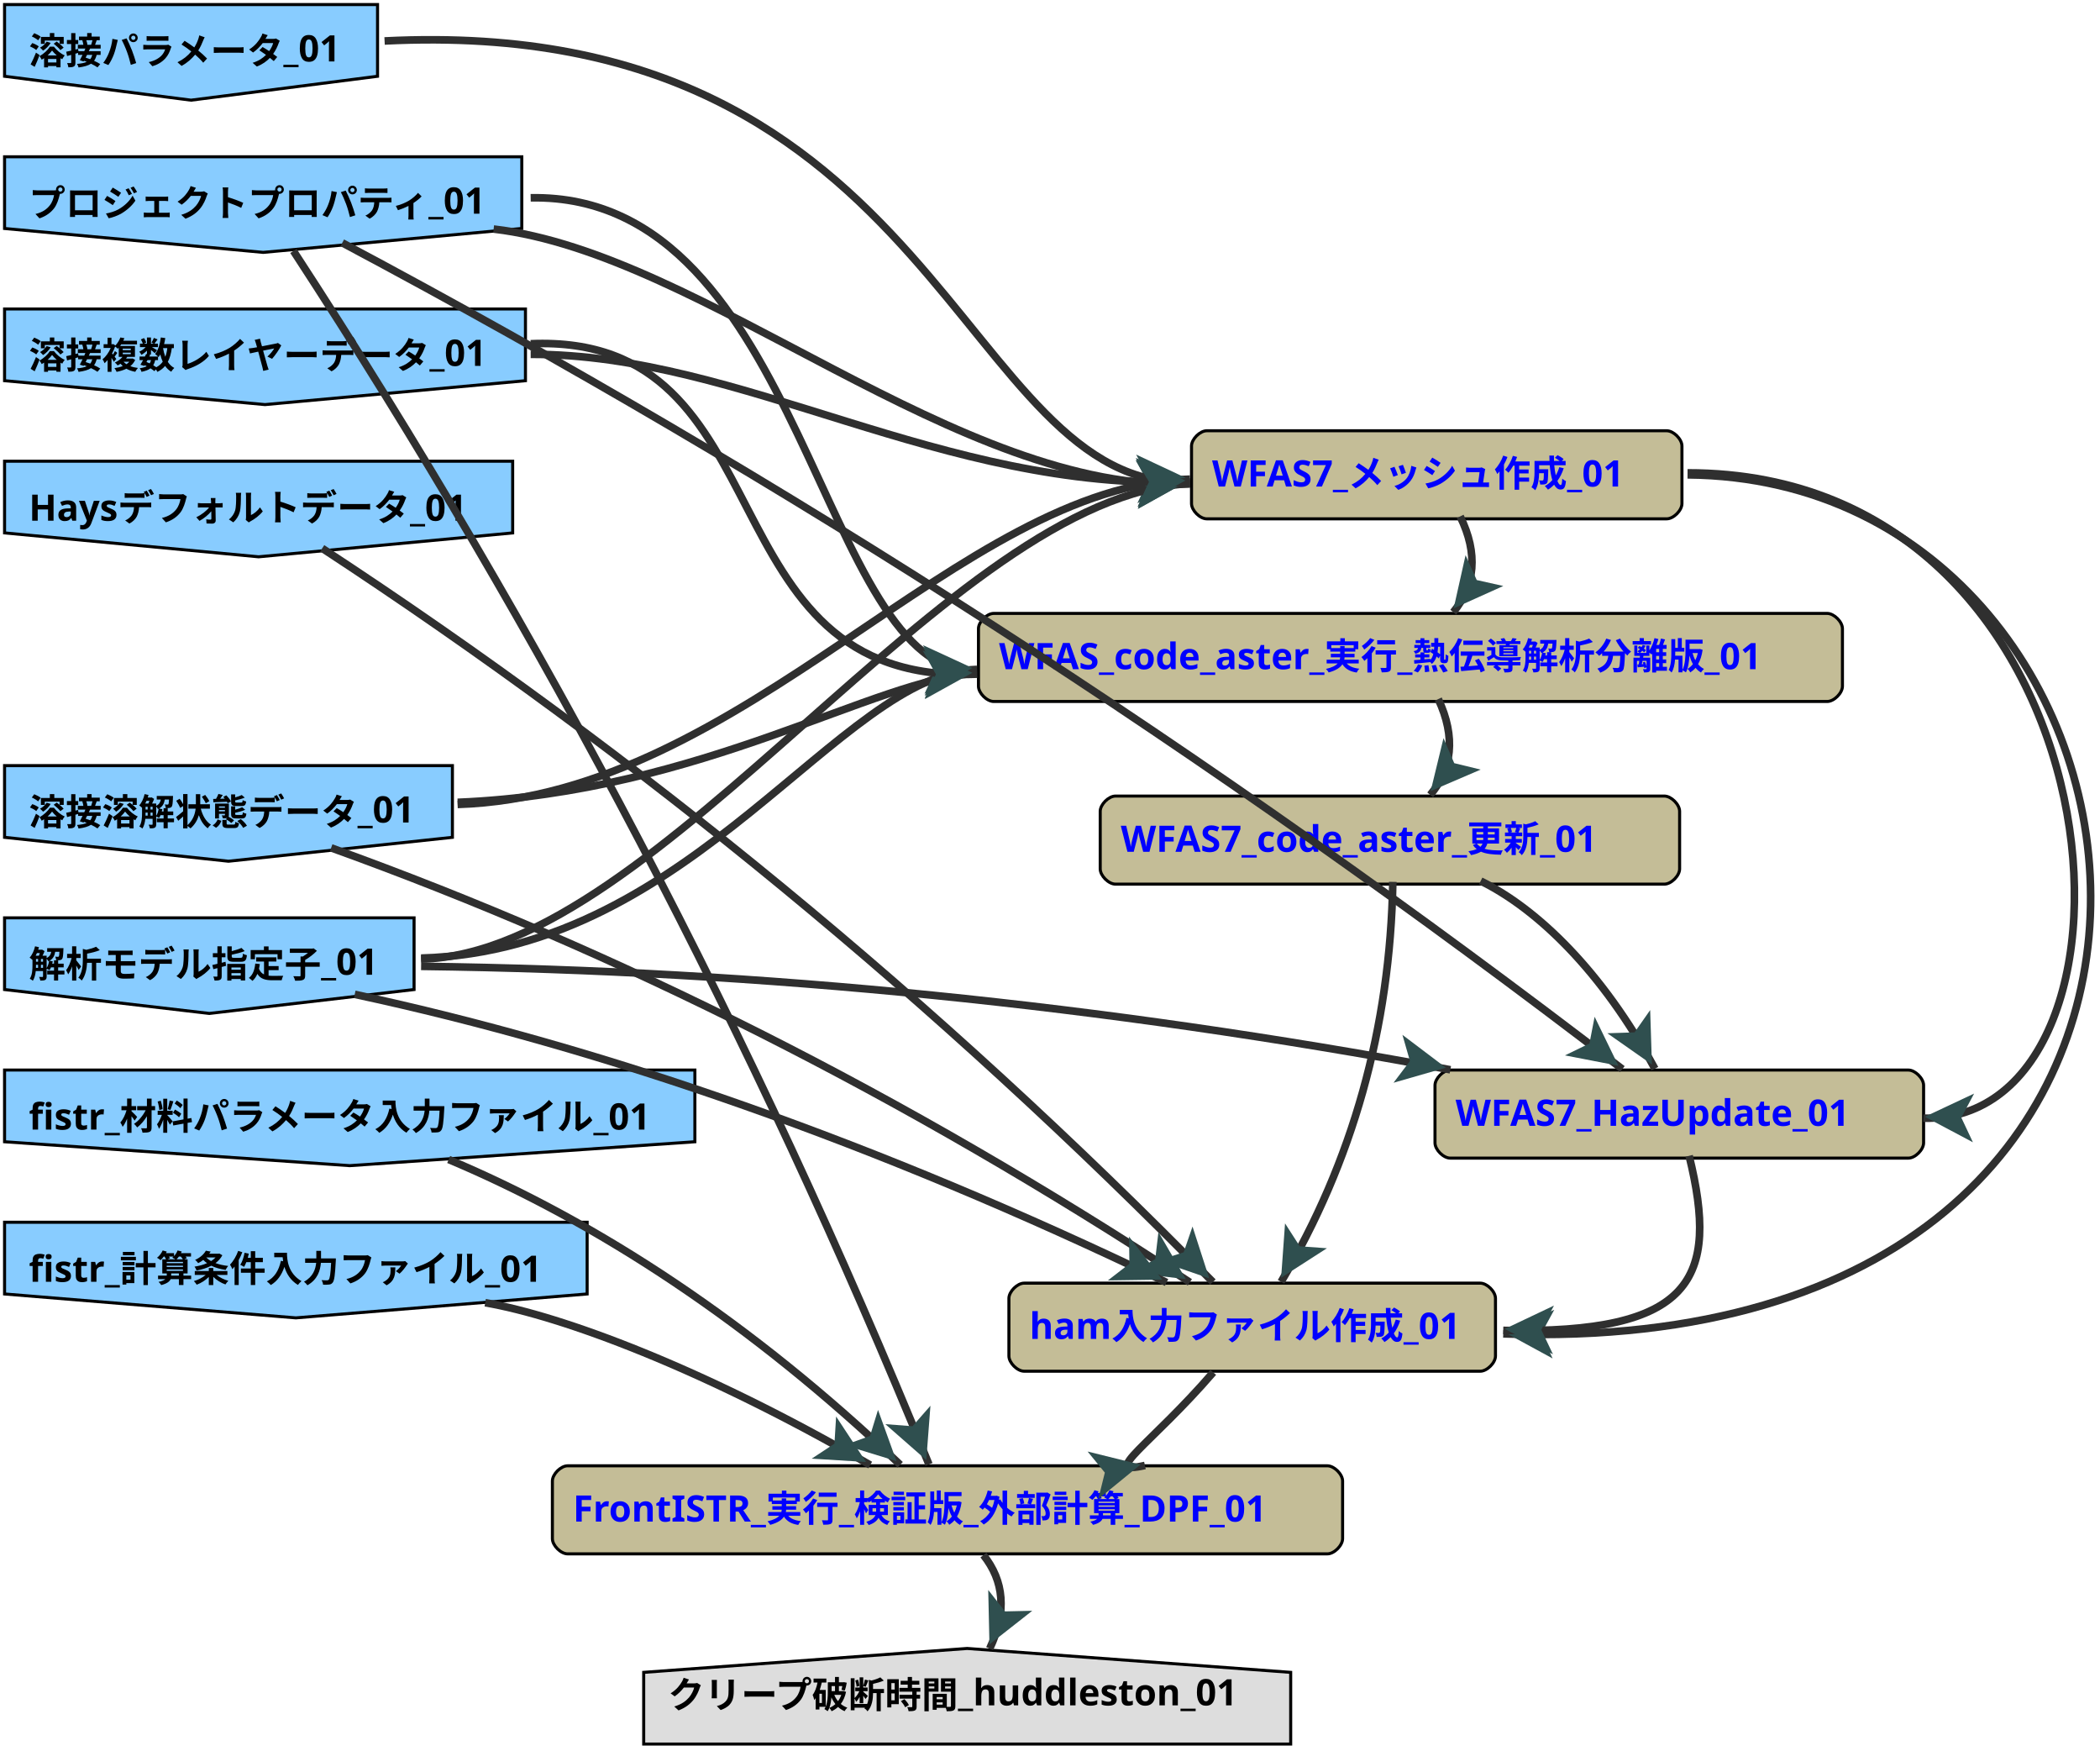
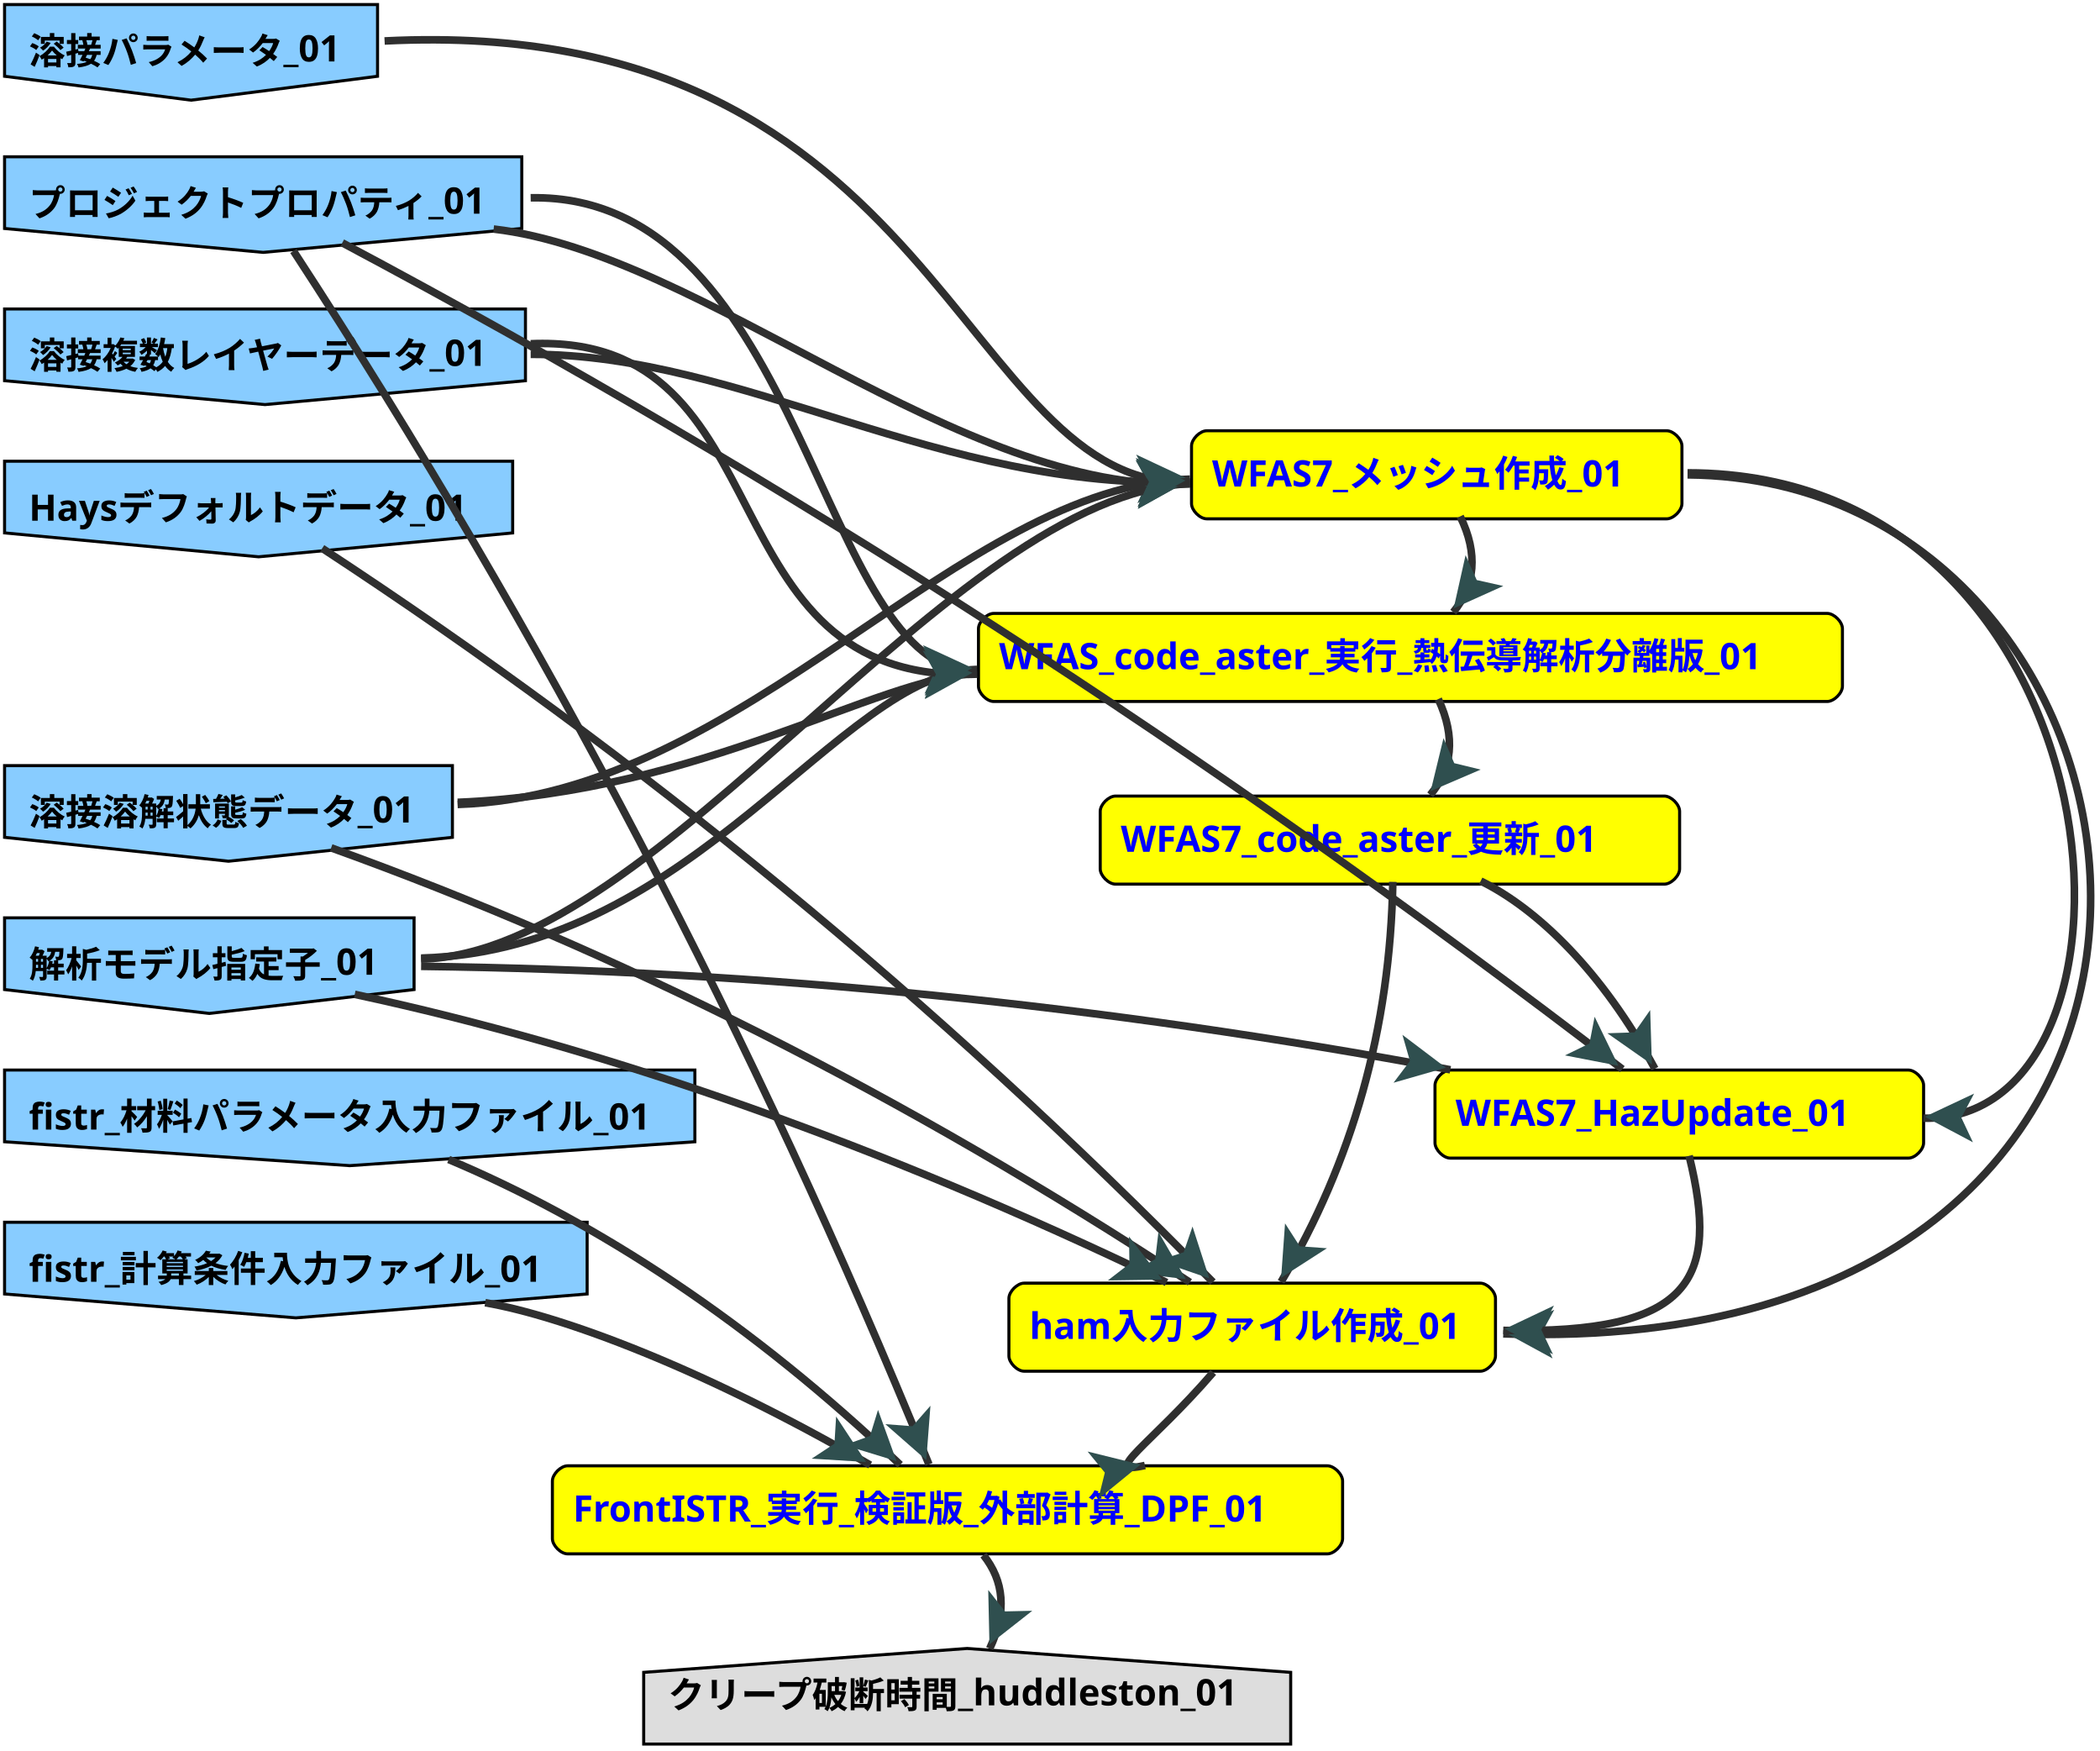
<svg xmlns="http://www.w3.org/2000/svg" width="690px" height="575px" CL="0 0 690 575">
-   <g transform="matrix(1, 0, 0, 1, 0, 0)" clip-path="url(#mainClip2379)">
+   <g transform="matrix(1, 0, 0, 1, 0, 0)" clip-path="url(#mainClip2455)">
    <g transform="matrix(1, 0, 0, 1, 201, 251)">
      <g transform="matrix(1, 0, 0, 1, 120, -50)">
-         <path d="M 5,0 L 278.873,0 C 281.111,0 283.873,2.761 283.873,5 L 283.873,23.928 C 283.873,26.166 281.111,28.928 278.873,28.928 L 5,28.928 C 2.761,28.928 0,26.166 0,23.928 L 0,5 C 0,2.761 2.761,0 5,0 z" fill="#C4BD97" stroke="none" transform="matrix(1, 0, 0, 1, 0.5, 0.5)" />
+         <path d="M 5,0 L 278.873,0 C 281.111,0 283.873,2.761 283.873,5 L 283.873,23.928 C 283.873,26.166 281.111,28.928 278.873,28.928 L 5,28.928 C 2.761,28.928 0,26.166 0,23.928 L 0,5 C 0,2.761 2.761,0 5,0 z" fill="#FFFF00" stroke="none" transform="matrix(1, 0, 0, 1, 0.5, 0.5)" />
        <path d="M 5,0 L 278.873,0 C 281.111,0 283.873,2.761 283.873,5 L 283.873,23.928 C 283.873,26.166 281.111,28.928 278.873,28.928 L 5,28.928 C 2.761,28.928 0,26.166 0,23.928 L 0,5 C 0,2.761 2.761,0 5,0 z" fill="none" stroke="black" stroke-width="1" stroke-linecap="butt" stroke-linejoin="miter" stroke-miterlimit="10" transform="matrix(1, 0, 0, 1, 0.5, 0.5)" />
        <text x="0" y="11.554" style="font: bold 12px sans-serif" text-anchor="start" fill="blue" stroke="none" transform="matrix(1, 0, 0, 1, 7.261424, 7.261424)">WFAS_code_aster_実行_熱伝導解析分離版_01</text>
      </g>
      <g transform="matrix(1, 0, 0, 1, 130, 170)">
-         <path d="M 5,0 L 154.873,0 C 157.111,0 159.873,2.761 159.873,5 L 159.873,23.928 C 159.873,26.166 157.111,28.928 154.873,28.928 L 5,28.928 C 2.761,28.928 0,26.166 0,23.928 L 0,5 C 0,2.761 2.761,0 5,0 z" fill="#C4BD97" stroke="none" transform="matrix(1, 0, 0, 1, 0.5, 0.5)" />
+         <path d="M 5,0 L 154.873,0 C 157.111,0 159.873,2.761 159.873,5 L 159.873,23.928 C 159.873,26.166 157.111,28.928 154.873,28.928 L 5,28.928 C 2.761,28.928 0,26.166 0,23.928 L 0,5 C 0,2.761 2.761,0 5,0 z" fill="#FFFF00" stroke="none" transform="matrix(1, 0, 0, 1, 0.5, 0.5)" />
        <path d="M 5,0 L 154.873,0 C 157.111,0 159.873,2.761 159.873,5 L 159.873,23.928 C 159.873,26.166 157.111,28.928 154.873,28.928 L 5,28.928 C 2.761,28.928 0,26.166 0,23.928 L 0,5 C 0,2.761 2.761,0 5,0 z" fill="none" stroke="black" stroke-width="1" stroke-linecap="butt" stroke-linejoin="miter" stroke-miterlimit="10" transform="matrix(1, 0, 0, 1, 0.5, 0.5)" />
        <text x="0" y="11.554" style="font: bold 12px sans-serif" text-anchor="start" fill="blue" stroke="none" transform="matrix(1, 0, 0, 1, 7.261424, 7.261424)">ham入力ファイル作成_01</text>
      </g>
      <g transform="matrix(1, 0, 0, 1, -200, 100)">
        <path d="M 0,0 L 226.817,0 L 226.817,23.554 L 113.408,31.405 L 0,23.554 z" fill="#88CCFF" stroke="none" transform="matrix(1, 0, 0, 1, 0.5, 0.5)" />
        <path d="M 0,0 L 226.817,0 L 226.817,23.554 L 113.408,31.405 L 0,23.554 z" fill="none" stroke="black" stroke-width="1" stroke-linecap="butt" stroke-linejoin="miter" stroke-miterlimit="10" transform="matrix(1, 0, 0, 1, 0.5, 0.5)" />
        <text x="0" y="11.554" style="font: bold 12px sans-serif" text-anchor="start" fill="black" stroke="none" transform="matrix(1, 0, 0, 1, 8.5, 8.5)">fistr_材料パラメータ入力ファイル_01</text>
      </g>
      <g transform="matrix(1, 0, 0, 1, -200, 150)">
        <path d="M 0,0 L 191.417,0 L 191.417,23.554 L 95.708,31.405 L 0,23.554 z" fill="#88CCFF" stroke="none" transform="matrix(1, 0, 0, 1, 0.5, 0.5)" />
        <path d="M 0,0 L 191.417,0 L 191.417,23.554 L 95.708,31.405 L 0,23.554 z" fill="none" stroke="black" stroke-width="1" stroke-linecap="butt" stroke-linejoin="miter" stroke-miterlimit="10" transform="matrix(1, 0, 0, 1, 0.5, 0.5)" />
        <text x="0" y="11.554" style="font: bold 12px sans-serif" text-anchor="start" fill="black" stroke="none" transform="matrix(1, 0, 0, 1, 8.5, 8.5)">fistr_計算条件入力ファイル_01</text>
      </g>
      <g transform="matrix(1, 0, 0, 1, -200, -200)">
        <path d="M 0,0 L 169.95,0 L 169.95,23.554 L 84.975,31.405 L 0,23.554 z" fill="#88CCFF" stroke="none" transform="matrix(1, 0, 0, 1, 0.5, 0.5)" />
        <path d="M 0,0 L 169.95,0 L 169.95,23.554 L 84.975,31.405 L 0,23.554 z" fill="none" stroke="black" stroke-width="1" stroke-linecap="butt" stroke-linejoin="miter" stroke-miterlimit="10" transform="matrix(1, 0, 0, 1, 0.5, 0.5)" />
        <text x="0" y="11.554" style="font: bold 12px sans-serif" text-anchor="start" fill="black" stroke="none" transform="matrix(1, 0, 0, 1, 8.5, 8.5)">プロジェクトプロパティ_01</text>
      </g>
      <g transform="matrix(1, 0, 0, 1, 10, 290)">
        <path d="M 106.292,0 L 212.583,7.851 L 212.583,31.405 L 0,31.405 L 0,7.851 z" fill="#DDDDDD" stroke="none" transform="matrix(1, 0, 0, 1, 0.5, 0.5)" />
        <path d="M 106.292,0 L 212.583,7.851 L 212.583,31.405 L 0,31.405 L 0,7.851 z" fill="none" stroke="black" stroke-width="1" stroke-linecap="butt" stroke-linejoin="miter" stroke-miterlimit="10" transform="matrix(1, 0, 0, 1, 0.5, 0.5)" />
        <text x="0" y="11.554" style="font: bold 12px sans-serif" text-anchor="start" fill="black" stroke="none" transform="matrix(1, 0, 0, 1, 8.5, 8.5)">クリープ破断時間_huddleston_01</text>
      </g>
      <g transform="matrix(1, 0, 0, 1, 160, 10)">
-         <path d="M 5,0 L 185.373,0 C 187.611,0 190.373,2.761 190.373,5 L 190.373,23.928 C 190.373,26.166 187.611,28.928 185.373,28.928 L 5,28.928 C 2.761,28.928 0,26.166 0,23.928 L 0,5 C 0,2.761 2.761,0 5,0 z" fill="#C4BD97" stroke="none" transform="matrix(1, 0, 0, 1, 0.5, 0.5)" />
+         <path d="M 5,0 L 185.373,0 C 187.611,0 190.373,2.761 190.373,5 L 190.373,23.928 C 190.373,26.166 187.611,28.928 185.373,28.928 L 5,28.928 C 2.761,28.928 0,26.166 0,23.928 L 0,5 C 0,2.761 2.761,0 5,0 z" fill="#FFFF00" stroke="none" transform="matrix(1, 0, 0, 1, 0.5, 0.5)" />
        <path d="M 5,0 L 185.373,0 C 187.611,0 190.373,2.761 190.373,5 L 190.373,23.928 C 190.373,26.166 187.611,28.928 185.373,28.928 L 5,28.928 C 2.761,28.928 0,26.166 0,23.928 L 0,5 C 0,2.761 2.761,0 5,0 z" fill="none" stroke="black" stroke-width="1" stroke-linecap="butt" stroke-linejoin="miter" stroke-miterlimit="10" transform="matrix(1, 0, 0, 1, 0.5, 0.5)" />
        <text x="0" y="11.554" style="font: bold 12px sans-serif" text-anchor="start" fill="blue" stroke="none" transform="matrix(1, 0, 0, 1, 7.261424, 7.261424)">WFAS7_code_aster_更新_01</text>
      </g>
      <g transform="matrix(1, 0, 0, 1, -200, -100)">
        <path d="M 0,0 L 166.95,0 L 166.95,23.554 L 83.475,31.405 L 0,23.554 z" fill="#88CCFF" stroke="none" transform="matrix(1, 0, 0, 1, 0.5, 0.5)" />
        <path d="M 0,0 L 166.95,0 L 166.95,23.554 L 83.475,31.405 L 0,23.554 z" fill="none" stroke="black" stroke-width="1" stroke-linecap="butt" stroke-linejoin="miter" stroke-miterlimit="10" transform="matrix(1, 0, 0, 1, 0.5, 0.5)" />
        <text x="0" y="11.554" style="font: bold 12px sans-serif" text-anchor="start" fill="black" stroke="none" transform="matrix(1, 0, 0, 1, 8.5, 8.5)">Haysデフォルトデータ_01</text>
      </g>
      <g transform="matrix(1, 0, 0, 1, -200, 0)">
        <path d="M 0,0 L 147.15,0 L 147.15,23.554 L 73.575,31.405 L 0,23.554 z" fill="#88CCFF" stroke="none" transform="matrix(1, 0, 0, 1, 0.5, 0.5)" />
        <path d="M 0,0 L 147.15,0 L 147.15,23.554 L 73.575,31.405 L 0,23.554 z" fill="none" stroke="black" stroke-width="1" stroke-linecap="butt" stroke-linejoin="miter" stroke-miterlimit="10" transform="matrix(1, 0, 0, 1, 0.5, 0.5)" />
        <text x="0" y="11.554" style="font: bold 12px sans-serif" text-anchor="start" fill="black" stroke="none" transform="matrix(1, 0, 0, 1, 8.5, 8.5)">溶接溶解状態データ_01</text>
      </g>
      <g transform="matrix(1, 0, 0, 1, -200, 50)">
        <path d="M 0,0 L 134.55,0 L 134.55,23.554 L 67.275,31.405 L 0,23.554 z" fill="#88CCFF" stroke="none" transform="matrix(1, 0, 0, 1, 0.5, 0.5)" />
        <path d="M 0,0 L 134.55,0 L 134.55,23.554 L 67.275,31.405 L 0,23.554 z" fill="none" stroke="black" stroke-width="1" stroke-linecap="butt" stroke-linejoin="miter" stroke-miterlimit="10" transform="matrix(1, 0, 0, 1, 0.5, 0.5)" />
        <text x="0" y="11.554" style="font: bold 12px sans-serif" text-anchor="start" fill="black" stroke="none" transform="matrix(1, 0, 0, 1, 8.5, 8.5)">解析モデル指定子_01</text>
      </g>
      <g transform="matrix(1, 0, 0, 1, 190, -110)">
-         <path d="M 5,0 L 156.14,0 C 158.378,0 161.14,2.761 161.14,5 L 161.14,23.928 C 161.14,26.166 158.378,28.928 156.14,28.928 L 5,28.928 C 2.761,28.928 0,26.166 0,23.928 L 0,5 C 0,2.761 2.761,0 5,0 z" fill="#C4BD97" stroke="none" transform="matrix(1, 0, 0, 1, 0.5, 0.5)" />
+         <path d="M 5,0 L 156.14,0 C 158.378,0 161.14,2.761 161.14,5 L 161.14,23.928 C 161.14,26.166 158.378,28.928 156.14,28.928 L 5,28.928 C 2.761,28.928 0,26.166 0,23.928 L 0,5 C 0,2.761 2.761,0 5,0 z" fill="#FFFF00" stroke="none" transform="matrix(1, 0, 0, 1, 0.5, 0.5)" />
        <path d="M 5,0 L 156.14,0 C 158.378,0 161.14,2.761 161.14,5 L 161.14,23.928 C 161.14,26.166 158.378,28.928 156.14,28.928 L 5,28.928 C 2.761,28.928 0,26.166 0,23.928 L 0,5 C 0,2.761 2.761,0 5,0 z" fill="none" stroke="black" stroke-width="1" stroke-linecap="butt" stroke-linejoin="miter" stroke-miterlimit="10" transform="matrix(1, 0, 0, 1, 0.5, 0.5)" />
        <text x="0" y="11.554" style="font: bold 12px sans-serif" text-anchor="start" fill="blue" stroke="none" transform="matrix(1, 0, 0, 1, 7.261424, 7.261424)">WFAS7_メッシュ作成_01</text>
      </g>
      <g transform="matrix(1, 0, 0, 1, -200, -150)">
        <path d="M 0,0 L 171.15,0 L 171.15,23.554 L 85.575,31.405 L 0,23.554 z" fill="#88CCFF" stroke="none" transform="matrix(1, 0, 0, 1, 0.5, 0.5)" />
        <path d="M 0,0 L 171.15,0 L 171.15,23.554 L 85.575,31.405 L 0,23.554 z" fill="none" stroke="black" stroke-width="1" stroke-linecap="butt" stroke-linejoin="miter" stroke-miterlimit="10" transform="matrix(1, 0, 0, 1, 0.5, 0.5)" />
        <text x="0" y="11.554" style="font: bold 12px sans-serif" text-anchor="start" fill="black" stroke="none" transform="matrix(1, 0, 0, 1, 8.5, 8.5)">溶接複数レイヤーデータ_01</text>
      </g>
      <g transform="matrix(1, 0, 0, 1, -200, -250)">
        <path d="M 0,0 L 122.55,0 L 122.55,23.554 L 61.275,31.405 L 0,23.554 z" fill="#88CCFF" stroke="none" transform="matrix(1, 0, 0, 1, 0.5, 0.5)" />
        <path d="M 0,0 L 122.55,0 L 122.55,23.554 L 61.275,31.405 L 0,23.554 z" fill="none" stroke="black" stroke-width="1" stroke-linecap="butt" stroke-linejoin="miter" stroke-miterlimit="10" transform="matrix(1, 0, 0, 1, 0.5, 0.5)" />
        <text x="0" y="11.554" style="font: bold 12px sans-serif" text-anchor="start" fill="black" stroke="none" transform="matrix(1, 0, 0, 1, 8.5, 8.5)">溶接パラメータ_01</text>
      </g>
      <g transform="matrix(1, 0, 0, 1, 270, 100)">
-         <path d="M 5,0 L 155.54,0 C 157.778,0 160.54,2.761 160.54,5 L 160.54,23.928 C 160.54,26.166 157.778,28.928 155.54,28.928 L 5,28.928 C 2.761,28.928 0,26.166 0,23.928 L 0,5 C 0,2.761 2.761,0 5,0 z" fill="#C4BD97" stroke="none" transform="matrix(1, 0, 0, 1, 0.5, 0.5)" />
+         <path d="M 5,0 L 155.54,0 C 157.778,0 160.54,2.761 160.54,5 L 160.54,23.928 C 160.54,26.166 157.778,28.928 155.54,28.928 L 5,28.928 C 2.761,28.928 0,26.166 0,23.928 L 0,5 C 0,2.761 2.761,0 5,0 z" fill="#FFFF00" stroke="none" transform="matrix(1, 0, 0, 1, 0.5, 0.5)" />
        <path d="M 5,0 L 155.54,0 C 157.778,0 160.54,2.761 160.54,5 L 160.54,23.928 C 160.54,26.166 157.778,28.928 155.54,28.928 L 5,28.928 C 2.761,28.928 0,26.166 0,23.928 L 0,5 C 0,2.761 2.761,0 5,0 z" fill="none" stroke="black" stroke-width="1" stroke-linecap="butt" stroke-linejoin="miter" stroke-miterlimit="10" transform="matrix(1, 0, 0, 1, 0.5, 0.5)" />
        <text x="0" y="11.554" style="font: bold 12px sans-serif" text-anchor="start" fill="blue" stroke="none" transform="matrix(1, 0, 0, 1, 7.261424, 7.261424)">WFAS7_HazUpdate_01</text>
      </g>
      <g transform="matrix(1, 0, 0, 1, -20, 230)">
-         <path d="M 5,0 L 254.64,0 C 256.878,0 259.64,2.761 259.64,5 L 259.64,23.928 C 259.64,26.166 256.878,28.928 254.64,28.928 L 5,28.928 C 2.761,28.928 0,26.166 0,23.928 L 0,5 C 0,2.761 2.761,0 5,0 z" fill="#C4BD97" stroke="none" transform="matrix(1, 0, 0, 1, 0.5, 0.5)" />
+         <path d="M 5,0 L 254.64,0 C 256.878,0 259.64,2.761 259.64,5 L 259.64,23.928 C 259.64,26.166 256.878,28.928 254.64,28.928 L 5,28.928 C 2.761,28.928 0,26.166 0,23.928 L 0,5 C 0,2.761 2.761,0 5,0 z" fill="#FFFF00" stroke="none" transform="matrix(1, 0, 0, 1, 0.5, 0.5)" />
        <path d="M 5,0 L 254.64,0 C 256.878,0 259.64,2.761 259.64,5 L 259.64,23.928 C 259.64,26.166 256.878,28.928 254.64,28.928 L 5,28.928 C 2.761,28.928 0,26.166 0,23.928 L 0,5 C 0,2.761 2.761,0 5,0 z" fill="none" stroke="black" stroke-width="1" stroke-linecap="butt" stroke-linejoin="miter" stroke-miterlimit="10" transform="matrix(1, 0, 0, 1, 0.5, 0.5)" />
        <text x="0" y="11.554" style="font: bold 12px sans-serif" text-anchor="start" fill="blue" stroke="none" transform="matrix(1, 0, 0, 1, 7.261424, 7.261424)">FrontISTR_実行_検証版_外部計算_DPF_01</text>
      </g>
      <g transform="matrix(1, 0, 0, 1, 211.6926, 37.43312)">
        <path d="M 36.714,0 C 35.858,48.137 23.423,91.922 0,131.387" fill="none" stroke="#2F2F2F" stroke-width="2.5" stroke-linecap="butt" stroke-linejoin="miter" stroke-miterlimit="10" transform="matrix(1, 0, 0, 1, 8.239472, 1.25)" />
        <path d="M 0,0 L 8,4 L 0,8 L 2,4 z" fill="#2F4F4F" stroke="none" transform="matrix(-1.020786, 1.719883, -1.719883, -1.020786, 23.29568, 121.6011)" />
      </g>
      <g transform="matrix(1, 0, 0, 1, -96.38941, -72.13778)">
        <path d="M 0,0 C 104.132,68.242 201.824,148.474 292.666,241.031" fill="none" stroke="#2F2F2F" stroke-width="2.5" stroke-linecap="butt" stroke-linejoin="miter" stroke-miterlimit="10" transform="matrix(1, 0, 0, 1, 1.25, 1.25)" />
        <path d="M 0,0 L 8,4 L 0,8 L 2,4 z" fill="#2F4F4F" stroke="none" transform="matrix(1.40093, 1.427374, -1.427374, 1.40093, 287.2172, 224.0445)" />
      </g>
      <g transform="matrix(1, 0, 0, 1, -93.44868, 26.26122)">
        <path d="M 0,0 C 93.929,33.837 188.344,81.149 282.152,142.714" fill="none" stroke="#2F2F2F" stroke-width="2.5" stroke-linecap="butt" stroke-linejoin="miter" stroke-miterlimit="10" transform="matrix(1, 0, 0, 1, 1.25, 1.25)" />
        <path d="M 0,0 L 8,4 L 0,8 L 2,4 z" fill="#2F4F4F" stroke="none" transform="matrix(1.672059, 1.097368, -1.097368, 1.672059, 273.0788, 127.4486)" />
      </g>
      <g transform="matrix(1, 0, 0, 1, -85.69448, 74.38559)">
        <path d="M 0,0 C 81.461,17.475 171.091,48.529 266.746,94.647" fill="none" stroke="#2F2F2F" stroke-width="2.5" stroke-linecap="butt" stroke-linejoin="miter" stroke-miterlimit="10" transform="matrix(1, 0, 0, 1, 1.25, 1.25)" />
        <path d="M 0,0 L 8,4 L 0,8 L 2,4 z" fill="#2F4F4F" stroke="none" transform="matrix(1.801546, 0.8685806, -0.8685806, 1.801546, 255.6577, 80.80815)" />
      </g>
      <g transform="matrix(1, 0, 0, 1, 261.5548, -22.61374)">
        <path d="M 2.647,0 C 8.529,12.599 7.137,23.041 0,31.482" fill="none" stroke="#2F2F2F" stroke-width="2.5" stroke-linecap="butt" stroke-linejoin="miter" stroke-miterlimit="10" transform="matrix(1, 0, 0, 1, 7.372583, 1.25)" />
        <path d="M 0,0 L 8,4 L 0,8 L 2,4 z" fill="#2F4F4F" stroke="none" transform="matrix(-1.291331, 1.527241, -1.527241, -1.291331, 23.95786, 24.41571)" />
      </g>
      <g transform="matrix(1, 0, 0, 1, 269.0236, -82.61809)">
        <path d="M 2.266,0 C 8.313,12.301 7.123,22.742 0,31.481" fill="none" stroke="#2F2F2F" stroke-width="2.5" stroke-linecap="butt" stroke-linejoin="miter" stroke-miterlimit="10" transform="matrix(1, 0, 0, 1, 7.476043, 1.25)" />
        <path d="M 0,0 L 8,4 L 0,8 L 2,4 z" fill="#2F4F4F" stroke="none" transform="matrix(-1.263638, 1.550232, -1.550232, -1.263638, 23.91789, 24.10812)" />
      </g>
      <g transform="matrix(1, 0, 0, 1, -51.88713, -39.27069)">
        <path d="M 0,42.337 C 80.637,39.075 137.668,1.338 170.638,0" fill="none" stroke="#2F2F2F" stroke-width="2.5" stroke-linecap="butt" stroke-linejoin="miter" stroke-miterlimit="10" transform="matrix(1, 0, 0, 1, 1.25, 9.492598)" />
        <path d="M 0,0 L 8,4 L 0,8 L 2,4 z" fill="#2F4F4F" stroke="none" transform="matrix(1.998355, -0.08109663, 0.08109663, 1.998355, 154.0771, 1.688499)" />
      </g>
      <g transform="matrix(1, 0, 0, 1, -27.8868, -187.2749)">
        <path d="M 0,0 C 90.637,-1.678 94.637,157.322 146.637,155.485" fill="none" stroke="#2F2F2F" stroke-width="2.5" stroke-linecap="butt" stroke-linejoin="miter" stroke-miterlimit="10" transform="matrix(1, 0, 0, 1, 1.25, 1.25)" />
        <path d="M 0,0 L 8,4 L 0,8 L 2,4 z" fill="#2F4F4F" stroke="none" transform="matrix(1.998753, -0.07060338, 0.07060338, 1.998753, 130.1153, 148.84)" />
      </g>
      <g transform="matrix(1, 0, 0, 1, -63.8869, -40.60991)">
        <path d="M 0,94.836 C 89.637,92.411 137.637,1.411 182.637,0" fill="none" stroke="#2F2F2F" stroke-width="2.5" stroke-linecap="butt" stroke-linejoin="miter" stroke-miterlimit="10" transform="matrix(1, 0, 0, 1, 1.25, 9.495578)" />
        <path d="M 0,0 L 8,4 L 0,8 L 2,4 z" fill="#2F4F4F" stroke="none" transform="matrix(1.999017, -0.06268895, 0.06268895, 1.999017, 166.1447, 1.532365)" />
      </g>
      <g transform="matrix(1, 0, 0, 1, -27.88716, -139.3335)">
        <path d="M 0,0 C 85.637,-3.62 55.637,112.38 146.638,108.54" fill="none" stroke="#2F2F2F" stroke-width="2.5" stroke-linecap="butt" stroke-linejoin="miter" stroke-miterlimit="10" transform="matrix(1, 0, 0, 1, 1.25, 1.25)" />
        <path d="M 0,0 L 8,4 L 0,8 L 2,4 z" fill="#2F4F4F" stroke="none" transform="matrix(1.998221, -0.08432706, 0.08432706, 1.998221, 130.0654, 102.014)" />
      </g>
      <g transform="matrix(1, 0, 0, 1, 291.6729, -96.26977)">
        <path d="M 60.557,0 C 229.077,1.317 265.077,291.317 0,282.172" fill="none" stroke="#2F2F2F" stroke-width="2.5" stroke-linecap="butt" stroke-linejoin="miter" stroke-miterlimit="10" transform="matrix(1, 0, 0, 1, 1.25, 1.25)" />
        <path d="M 0,0 L 8,4 L 0,8 L 2,4 z" fill="#2F4F4F" stroke="none" transform="matrix(-1.998811, -0.06895725, 0.06895725, -1.998811, 17.46406, 291.5031)" />
      </g>
      <g transform="matrix(1, 0, 0, 1, -40.05787, -177.0074)">
        <path d="M 0,0 C 69.197,8.045 152.808,87.054 228.808,83.703" fill="none" stroke="#2F2F2F" stroke-width="2.5" stroke-linecap="butt" stroke-linejoin="miter" stroke-miterlimit="10" transform="matrix(1, 0, 0, 1, 1.25, 1.25)" />
        <path d="M 0,0 L 8,4 L 0,8 L 2,4 z" fill="#2F4F4F" stroke="none" transform="matrix(1.998059, -0.08810101, 0.08810101, 1.998059, 212.2225, 77.20981)" />
      </g>
      <g transform="matrix(1, 0, 0, 1, -51.88696, -103.106)">
        <path d="M 0,106.859 C 94.637,103.906 164.637,1.906 240.637,0" fill="none" stroke="#2F2F2F" stroke-width="2.5" stroke-linecap="butt" stroke-linejoin="miter" stroke-miterlimit="10" transform="matrix(1, 0, 0, 1, 1.25, 9.497172)" />
        <path d="M 0,0 L 8,4 L 0,8 L 2,4 z" fill="#2F4F4F" stroke="none" transform="matrix(1.999372, -0.05013356, 0.05013356, 1.999372, 224.1919, 1.425821)" />
      </g>
      <g transform="matrix(1, 0, 0, 1, -63.88684, -101.6131)">
        <path d="M 0,156.171 C 78.637,154.418 173.637,3.418 252.637,0" fill="none" stroke="#2F2F2F" stroke-width="2.5" stroke-linecap="butt" stroke-linejoin="miter" stroke-miterlimit="10" transform="matrix(1, 0, 0, 1, 1.25, 9.491586)" />
        <path d="M 0,0 L 8,4 L 0,8 L 2,4 z" fill="#2F4F4F" stroke="none" transform="matrix(1.99813, -0.08645982, 0.08645982, 1.99813, 236.0574, 1.733974)" />
      </g>
      <g transform="matrix(1, 0, 0, 1, -75.88734, -239.1773)">
        <path d="M 0,0.382 C 183.637,-8.776 188.637,148.224 264.638,145.355" fill="none" stroke="#2F2F2F" stroke-width="2.5" stroke-linecap="butt" stroke-linejoin="miter" stroke-miterlimit="10" transform="matrix(1, 0, 0, 1, 1.25, 1.25)" />
        <path d="M 0,0 L 8,4 L 0,8 L 2,4 z" fill="#2F4F4F" stroke="none" transform="matrix(1.998576, -0.07545376, 0.07545376, 1.998576, 248.098, 138.7519)" />
      </g>
      <g transform="matrix(1, 0, 0, 1, -27.88672, -135.8525)">
        <path d="M 0,0 C 69.791,-0.147 134.637,44.899 216.637,41.917" fill="none" stroke="#2F2F2F" stroke-width="2.5" stroke-linecap="butt" stroke-linejoin="miter" stroke-miterlimit="10" transform="matrix(1, 0, 0, 1, 1.25, 1.25)" />
        <path d="M 0,0 L 8,4 L 0,8 L 2,4 z" fill="#2F4F4F" stroke="none" transform="matrix(1.998679, -0.0726926, 0.0726926, 1.998679, 200.1075, 35.29013)" />
      </g>
      <g transform="matrix(1, 0, 0, 1, 284.2621, 37.15375)">
        <path d="M 0,0 C 18.588,9.136 39.944,29.677 57.237,61.656" fill="none" stroke="#2F2F2F" stroke-width="2.5" stroke-linecap="butt" stroke-linejoin="miter" stroke-miterlimit="10" transform="matrix(1, 0, 0, 1, 1.25, 1.25)" />
        <path d="M 0,0 L 8,4 L 0,8 L 2,4 z" fill="#2F4F4F" stroke="none" transform="matrix(0.9513173, 1.75926, -1.75926, 0.9513173, 56.93742, 43.64746)" />
      </g>
      <g transform="matrix(1, 0, 0, 1, 291.6731, 127.4187)">
        <path d="M 61.075,0 C 71.077,40.628 62.077,58.628 0,57.35" fill="none" stroke="#2F2F2F" stroke-width="2.5" stroke-linecap="butt" stroke-linejoin="miter" stroke-miterlimit="10" transform="matrix(1, 0, 0, 1, 1.25, 1.25)" />
        <path d="M 0,0 L 8,4 L 0,8 L 2,4 z" fill="#2F4F4F" stroke="none" transform="matrix(-1.999576, -0.04116877, 0.04116877, -1.999576, 17.58172, 66.44833)" />
      </g>
      <g transform="matrix(1, 0, 0, 1, -89.7922, -172.4838)">
        <path d="M 0,0 C 145.203,77.278 285.487,167.645 420.597,271.429" fill="none" stroke="#2F2F2F" stroke-width="2.5" stroke-linecap="butt" stroke-linejoin="miter" stroke-miterlimit="10" transform="matrix(1, 0, 0, 1, 1.25, 1.25)" />
        <path d="M 0,0 L 8,4 L 0,8 L 2,4 z" fill="#2F4F4F" stroke="none" transform="matrix(1.586082, 1.218336, -1.218336, 1.586082, 412.7391, 255.479)" />
      </g>
      <g transform="matrix(1, 0, 0, 1, -63.88676, 65.1848)">
        <path d="M 0,0 C 112.489,1.4 223.37,12.622 338.186,33.974" fill="none" stroke="#2F2F2F" stroke-width="2.5" stroke-linecap="butt" stroke-linejoin="miter" stroke-miterlimit="10" transform="matrix(1, 0, 0, 1, 1.25, 1.25)" />
        <path d="M 0,0 L 8,4 L 0,8 L 2,4 z" fill="#2F4F4F" stroke="none" transform="matrix(1.966288, 0.3656635, -0.3656635, 1.966288, 323.6851, 23.75049)" />
      </g>
      <g transform="matrix(1, 0, 0, 1, 352.2299, -96.92449)">
        <path d="M 0,0 C 145.52,-0.029 158.52,213.971 77.463,211.987" fill="none" stroke="#2F2F2F" stroke-width="2.5" stroke-linecap="butt" stroke-linejoin="miter" stroke-miterlimit="10" transform="matrix(1, 0, 0, 1, 1.25, 1.25)" />
        <path d="M 0,0 L 8,4 L 0,8 L 2,4 z" fill="#2F4F4F" stroke="none" transform="matrix(-1.999401, -0.04895839, 0.04895839, -1.999401, 95.01181, 221.1503)" />
      </g>
      <g transform="matrix(1, 0, 0, 1, -42.82715, 175.6767)">
        <path d="M 0,0 C 24.998,4.309 71.315,21.347 126.501,53.323" fill="none" stroke="#2F2F2F" stroke-width="2.5" stroke-linecap="butt" stroke-linejoin="miter" stroke-miterlimit="10" transform="matrix(1, 0, 0, 1, 1.25, 1.25)" />
        <path d="M 0,0 L 8,4 L 0,8 L 2,4 z" fill="#2F4F4F" stroke="none" transform="matrix(1.730501, 1.00268, -1.00268, 1.730501, 116.5528, 38.62784)" />
      </g>
      <g transform="matrix(1, 0, 0, 1, -54.83296, 128.6302)">
        <path d="M 0,0 C 48.962,20.6 99.578,53.783 148.363,100.275" fill="none" stroke="#2F2F2F" stroke-width="2.5" stroke-linecap="butt" stroke-linejoin="miter" stroke-miterlimit="10" transform="matrix(1, 0, 0, 1, 1.25, 1.25)" />
        <path d="M 0,0 L 8,4 L 0,8 L 2,4 z" fill="#2F4F4F" stroke="none" transform="matrix(1.447834, 1.379775, -1.379775, 1.447834, 142.3259, 83.5054)" />
      </g>
      <g transform="matrix(1, 0, 0, 1, 155.1646, 198.5564)">
        <path d="M 28.179,0 C 7.652,23.789 -9.345,33.975 5.75,30.584" fill="none" stroke="#2F2F2F" stroke-width="2.5" stroke-linecap="butt" stroke-linejoin="miter" stroke-miterlimit="10" transform="matrix(1, 0, 0, 1, 14.28464, 1.25)" />
        <path d="M 0,0 L 8,4 L 0,8 L 2,4 z" fill="#2F4F4F" stroke="none" transform="matrix(1.951377, -0.4383249, 0.4383249, 1.951377, 1.194851, 27.25428)" />
      </g>
      <g transform="matrix(1, 0, 0, 1, -105.8354, -169.8194)">
        <path d="M 0,0 C 81.963,125.573 151.611,258.384 208.816,398.606" fill="none" stroke="#2F2F2F" stroke-width="2.5" stroke-linecap="butt" stroke-linejoin="miter" stroke-miterlimit="10" transform="matrix(1, 0, 0, 1, 1.25, 1.25)" />
        <path d="M 0,0 L 8,4 L 0,8 L 2,4 z" fill="#2F4F4F" stroke="none" transform="matrix(0.7554697, 1.851828, -1.851828, 0.7554697, 210.5514, 380.594)" />
      </g>
      <g transform="matrix(1, 0, 0, 1, 115.5375, 258.5693)">
        <path d="M 0,0 C 6.749,8.491 7.813,18.557 2.047,30.758" fill="none" stroke="#2F2F2F" stroke-width="2.5" stroke-linecap="butt" stroke-linejoin="miter" stroke-miterlimit="10" transform="matrix(1, 0, 0, 1, 6.589951, 1.25)" />
        <path d="M 0,0 L 8,4 L 0,8 L 2,4 z" fill="#2F4F4F" stroke="none" transform="matrix(-0.8544501, 1.808291, -1.808291, -0.8544501, 22.6333, 19.55557)" />
      </g>
    </g>
  </g>
-   <clipPath id="mainClip2379">
+   <clipPath id="mainClip2455">
    <rect x="0" y="0" width="690" height="575" />
  </clipPath>
</svg>
